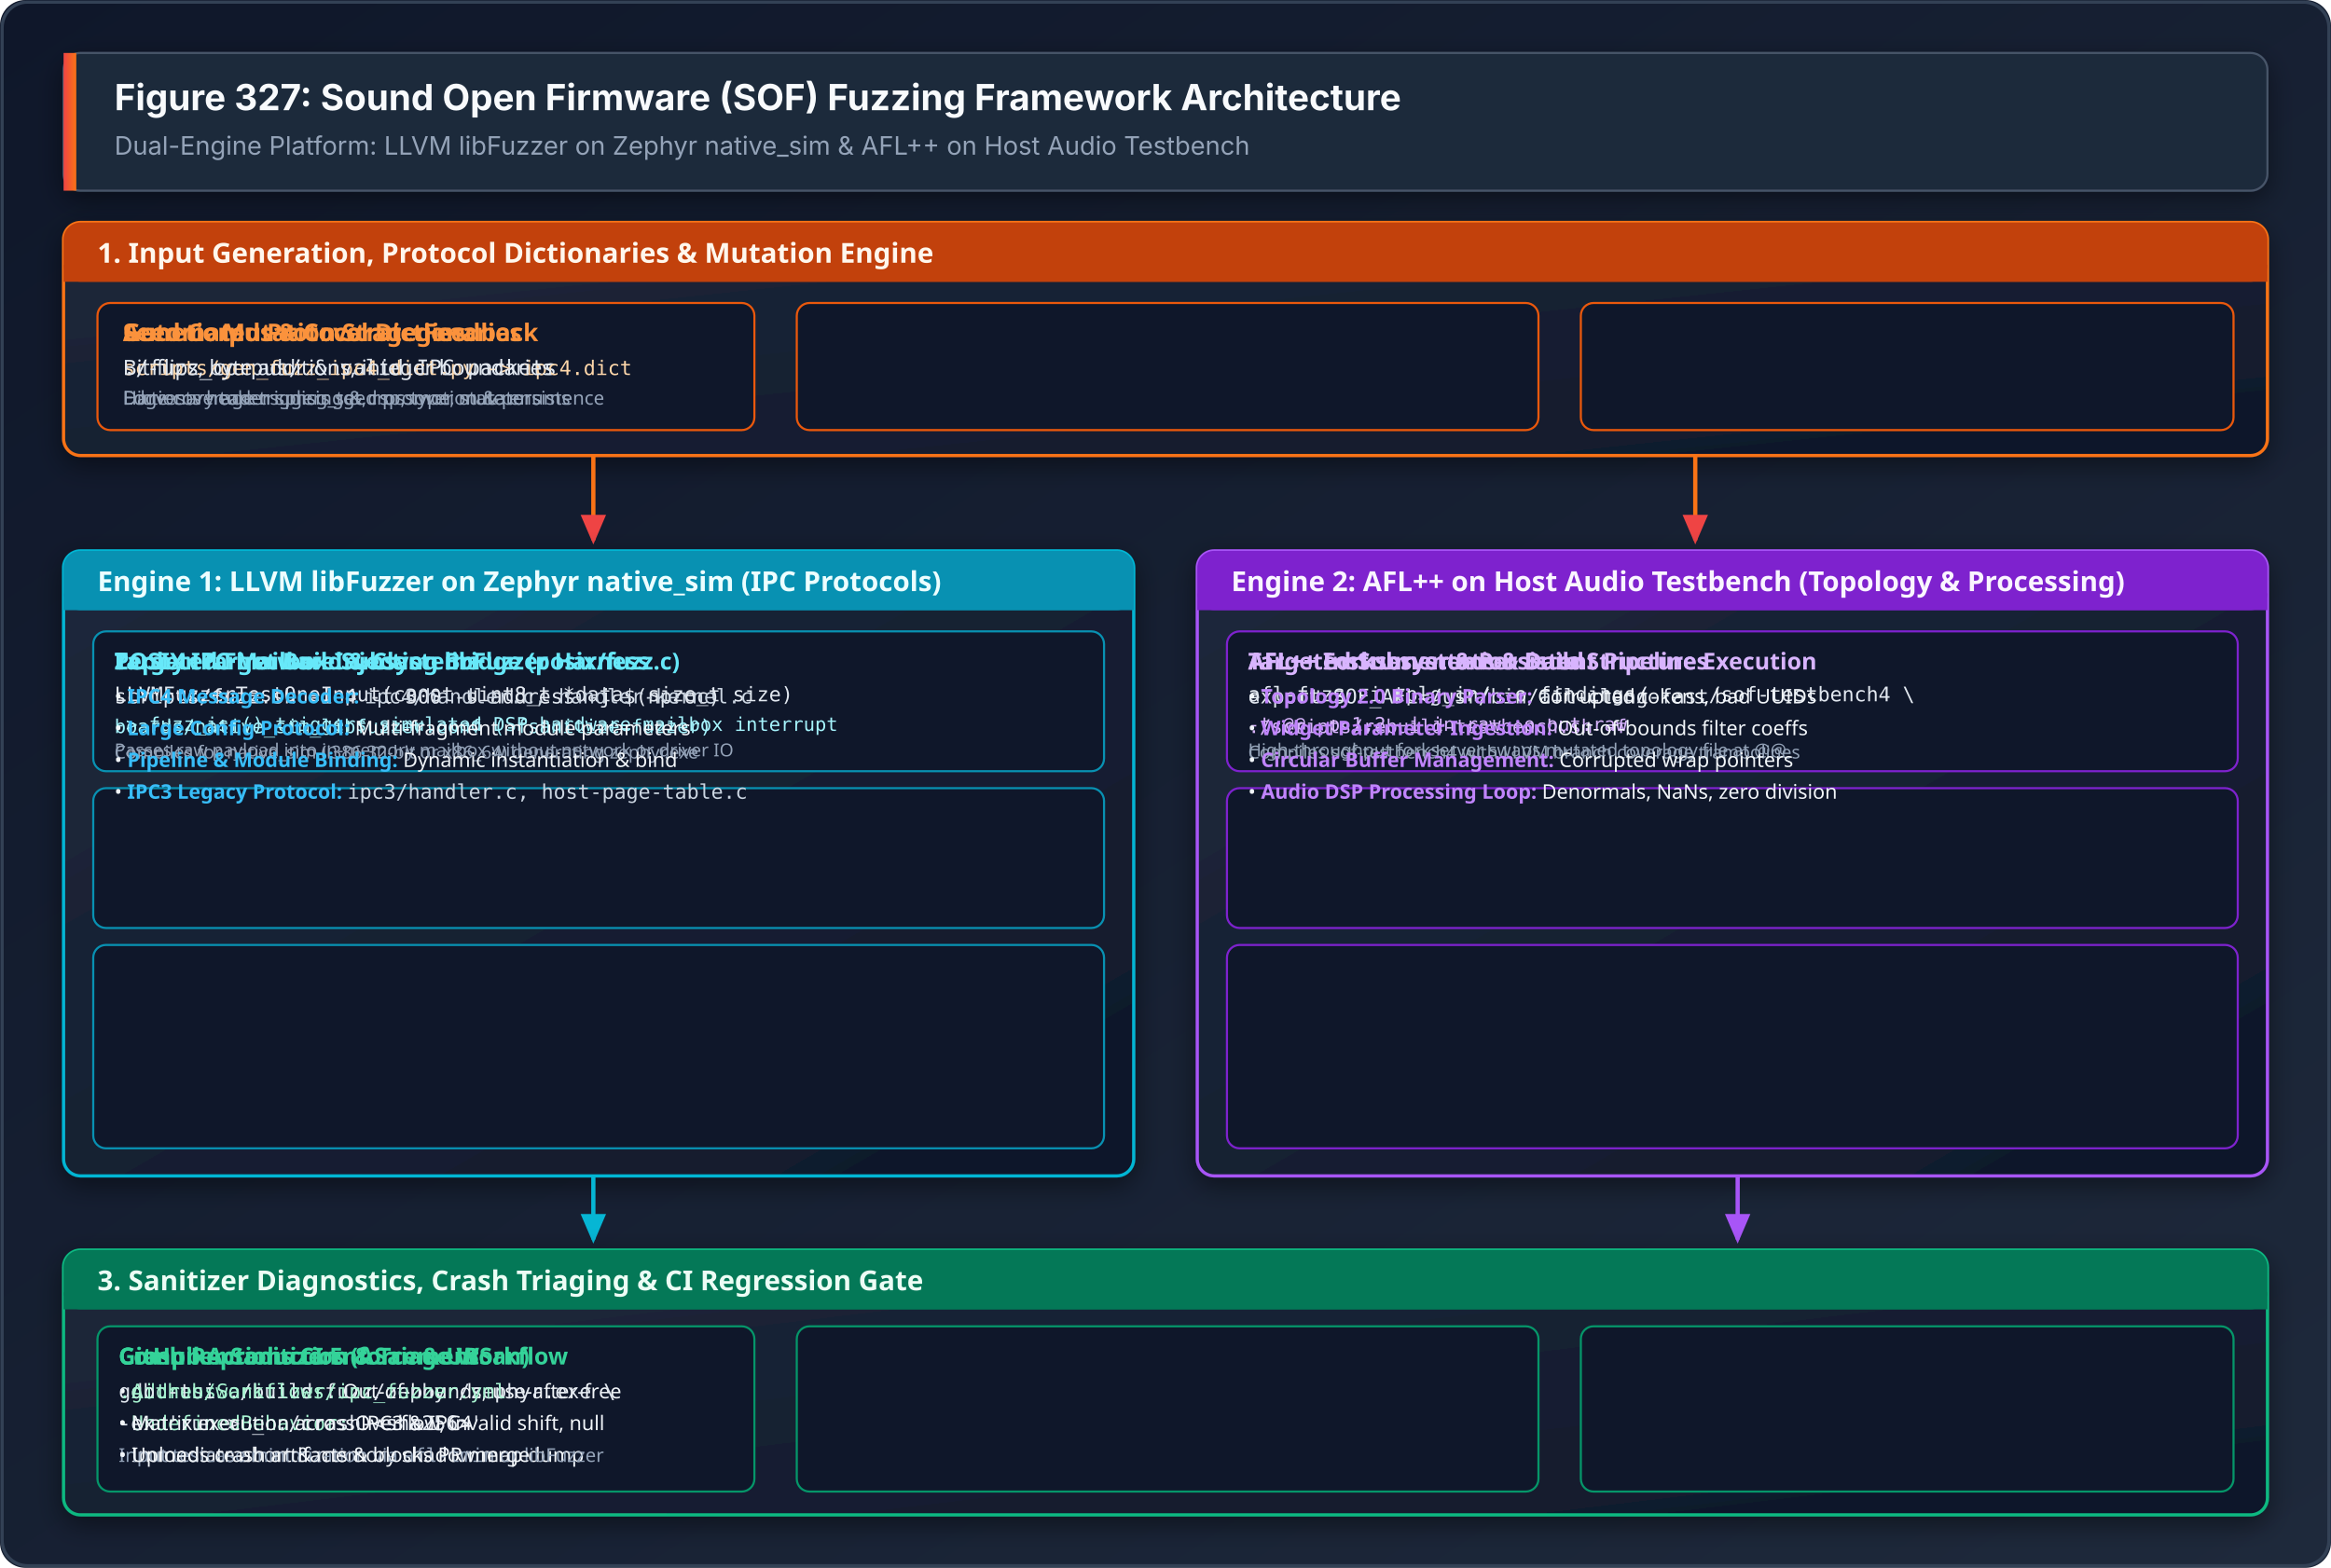
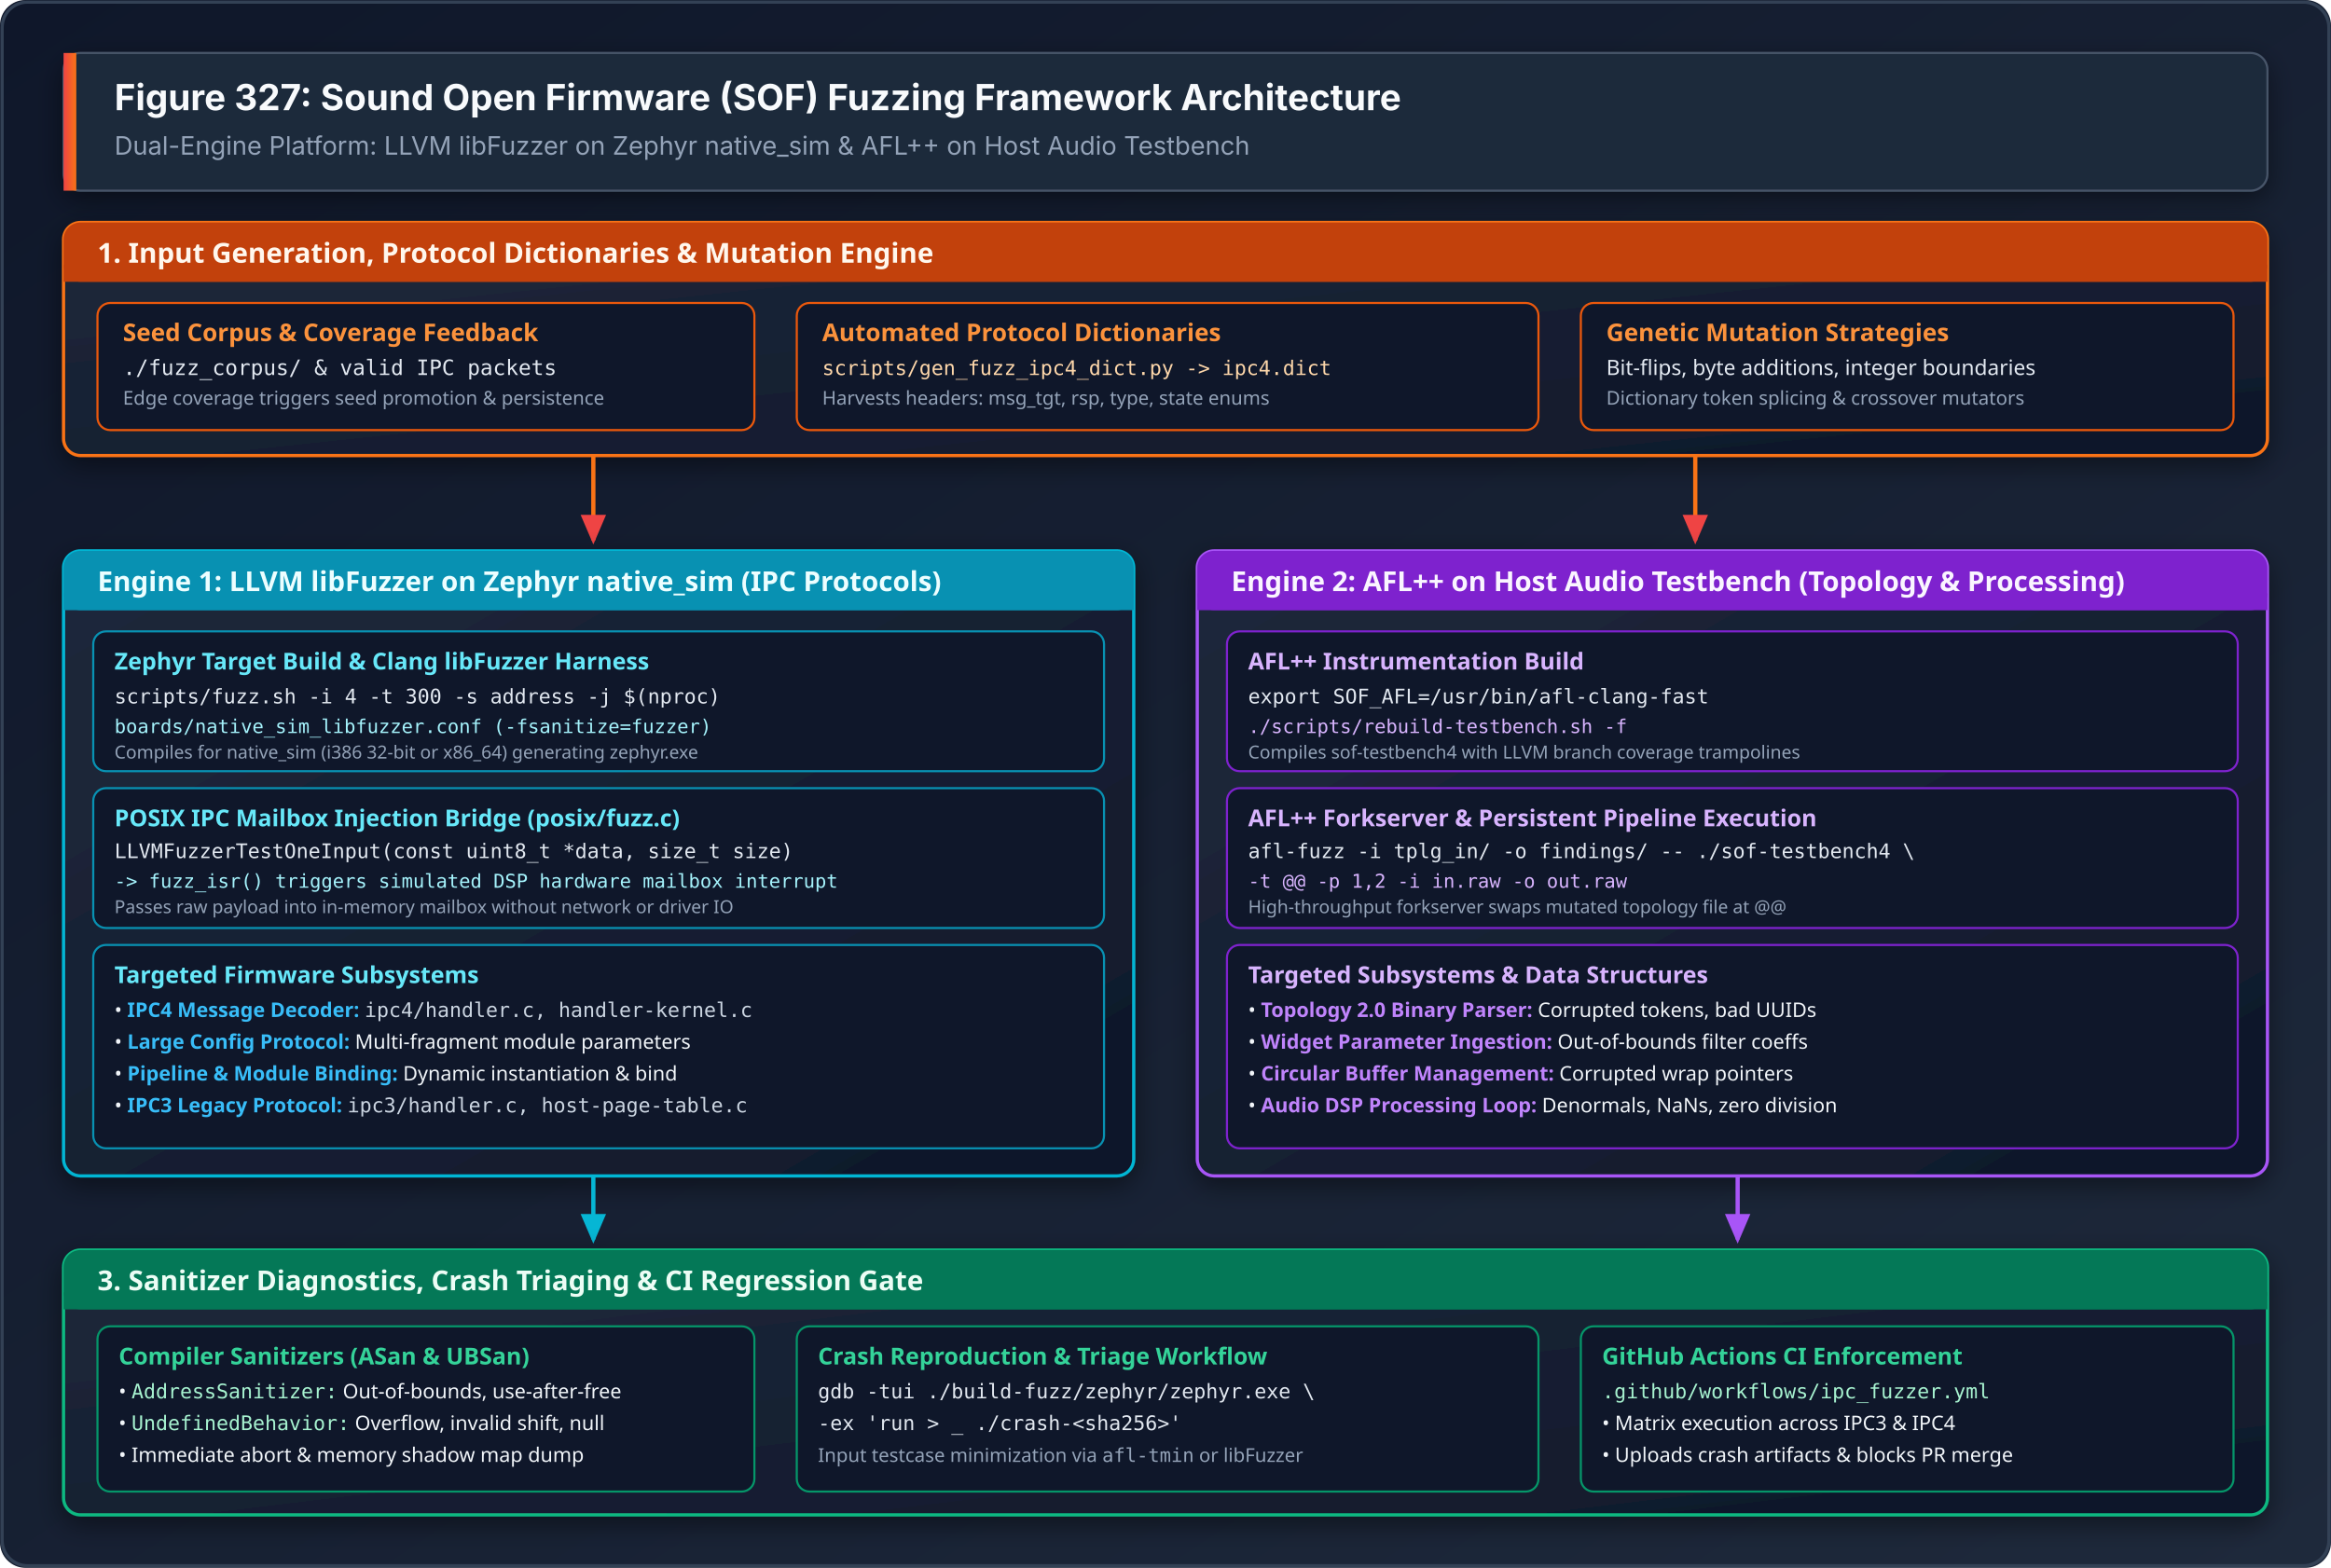
<svg xmlns="http://www.w3.org/2000/svg" viewBox="0 0 1100 740" width="100%" height="100%">
  <defs>
    <linearGradient id="bgGrad" x1="0%" y1="0%" x2="100%" y2="100%">
      <stop offset="0%" stop-color="#0f172a" />
      <stop offset="100%" stop-color="#1e293b" />
    </linearGradient>
    <linearGradient id="cardGrad" x1="0%" y1="0%" x2="100%" y2="100%">
      <stop offset="0%" stop-color="#1e293b" />
      <stop offset="100%" stop-color="#0f172a" />
    </linearGradient>
    <linearGradient id="headerGrad" x1="0%" y1="0%" x2="100%" y2="0%">
      <stop offset="0%" stop-color="#ef4444" />
      <stop offset="100%" stop-color="#f97316" />
    </linearGradient>
    <linearGradient id="cyanGrad" x1="0%" y1="0%" x2="100%" y2="0%">
      <stop offset="0%" stop-color="#06b6d4" />
      <stop offset="100%" stop-color="#3b82f6" />
    </linearGradient>
    <linearGradient id="purpleGrad" x1="0%" y1="0%" x2="100%" y2="0%">
      <stop offset="0%" stop-color="#a855f7" />
      <stop offset="100%" stop-color="#6366f1" />
    </linearGradient>
    <linearGradient id="greenGrad" x1="0%" y1="0%" x2="100%" y2="0%">
      <stop offset="0%" stop-color="#10b981" />
      <stop offset="100%" stop-color="#059669" />
    </linearGradient>
    <filter id="shadow" x="-5%" y="-5%" width="110%" height="110%" filterUnits="userSpaceOnUse">
      <feDropShadow dx="0" dy="4" stdDeviation="6" flood-color="#000000" flood-opacity="0.45" />
    </filter>
    <marker id="arrRed" markerWidth="8" markerHeight="8" refX="6" refY="4" orient="auto">
      <path d="M 0 1 L 7 4 L 0 7 Z" fill="#ef4444" />
    </marker>
    <marker id="arrCyan" markerWidth="8" markerHeight="8" refX="6" refY="4" orient="auto">
      <path d="M 0 1 L 7 4 L 0 7 Z" fill="#06b6d4" />
    </marker>
    <marker id="arrPurple" markerWidth="8" markerHeight="8" refX="6" refY="4" orient="auto">
      <path d="M 0 1 L 7 4 L 0 7 Z" fill="#a855f7" />
    </marker>
    <marker id="arrGreen" markerWidth="8" markerHeight="8" refX="6" refY="4" orient="auto">
      <path d="M 0 1 L 7 4 L 0 7 Z" fill="#10b981" />
    </marker>
  </defs>
  <rect width="1100" height="740" fill="url(#bgGrad)" rx="12" />
  <rect x="1" y="1" width="1098" height="738" fill="none" stroke="#334155" stroke-width="1.5" rx="12" />
  <g transform="translate(30, 25)">
    <rect x="0" y="0" width="1040" height="65" rx="8" fill="#1e293b" stroke="#475569" stroke-width="1" filter="url(#shadow)" />
    <path d="M 0 0 L 6 0 L 6 65 L 0 65 Z" fill="url(#headerGrad)" rx="3" />
    <text x="24" y="27" fill="#f8fafc" font-size="17" font-weight="700" font-family="system-ui, -apple-system, sans-serif">
      Figure 327: Sound Open Firmware (SOF) Fuzzing Framework Architecture
    </text>
    <text x="24" y="48" fill="#94a3b8" font-size="12" font-family="system-ui, -apple-system, sans-serif">
      Dual-Engine Platform: LLVM libFuzzer on Zephyr native_sim &amp; AFL++ on Host Audio Testbench
    </text>
  </g>
  <g transform="translate(30, 105)">
    <rect x="0" y="0" width="1040" height="110" rx="8" fill="url(#cardGrad)" stroke="#f97316" stroke-width="1.5" filter="url(#shadow)" />
    <rect x="0" y="0" width="1040" height="28" rx="8" fill="#c2410c" />
    <rect x="0" y="20" width="1040" height="8" fill="#c2410c" />
    <text x="16" y="19" fill="#fff7ed" font-size="13" font-weight="700" font-family="system-ui, sans-serif">
      1. Input Generation, Protocol Dictionaries &amp; Mutation Engine
    </text>
    <g transform="translate(16, 38)">
-       <rect x="0" y="0" width="310" height="60" rx="6" fill="#0f172a" stroke="#ea580c" stroke-width="1" />
-       <text x="12" y="18" fill="#fb923c" font-size="11.5" font-weight="600" font-family="system-ui, sans-serif">Seed Corpus &amp; Coverage Feedback</text>
-       <text x="12" y="34" fill="#e2e8f0" font-size="10" font-family="monospace">./fuzz_corpus/ &amp; valid IPC packets</text>
-       <text x="12" y="48" fill="#94a3b8" font-size="9" font-family="system-ui, sans-serif">Edge coverage triggers seed promotion &amp; persistence</text>
-       <rect x="330" y="0" width="350" height="60" rx="6" fill="#0f172a" stroke="#ea580c" stroke-width="1" />
-       <text x="12" y="18" fill="#fb923c" font-size="11.5" font-weight="600" font-family="system-ui, sans-serif">Automated Protocol Dictionaries</text>
-       <text x="12" y="34" fill="#fed7aa" font-size="9.5" font-family="monospace">scripts/gen_fuzz_ipc4_dict.py -&gt; ipc4.dict</text>
-       <text x="12" y="48" fill="#94a3b8" font-size="9" font-family="system-ui, sans-serif">Harvests headers: msg_tgt, rsp, type, state enums</text>
-       <rect x="700" y="0" width="308" height="60" rx="6" fill="#0f172a" stroke="#ea580c" stroke-width="1" />
-       <text x="12" y="18" fill="#fb923c" font-size="11.5" font-weight="600" font-family="system-ui, sans-serif">Genetic Mutation Strategies</text>
-       <text x="12" y="34" fill="#e2e8f0" font-size="10" font-family="system-ui, sans-serif">Bit-flips, byte additions, integer boundaries</text>
-       <text x="12" y="48" fill="#94a3b8" font-size="9" font-family="system-ui, sans-serif">Dictionary token splicing &amp; crossover mutators</text>
+       <g transform="translate(0, 0)">
+         <rect x="0" y="0" width="310" height="60" rx="6" fill="#0f172a" stroke="#ea580c" stroke-width="1" />
+         <text x="12" y="18" fill="#fb923c" font-size="11.5" font-weight="600" font-family="system-ui, sans-serif">Seed Corpus &amp; Coverage Feedback</text>
+         <text x="12" y="34" fill="#e2e8f0" font-size="10" font-family="monospace">./fuzz_corpus/ &amp; valid IPC packets</text>
+         <text x="12" y="48" fill="#94a3b8" font-size="9" font-family="system-ui, sans-serif">Edge coverage triggers seed promotion &amp; persistence</text>
+       </g>
+       <g transform="translate(330, 0)">
+         <rect x="0" y="0" width="350" height="60" rx="6" fill="#0f172a" stroke="#ea580c" stroke-width="1" />
+         <text x="12" y="18" fill="#fb923c" font-size="11.5" font-weight="600" font-family="system-ui, sans-serif">Automated Protocol Dictionaries</text>
+         <text x="12" y="34" fill="#fed7aa" font-size="9.5" font-family="monospace">scripts/gen_fuzz_ipc4_dict.py -&gt; ipc4.dict</text>
+         <text x="12" y="48" fill="#94a3b8" font-size="9" font-family="system-ui, sans-serif">Harvests headers: msg_tgt, rsp, type, state enums</text>
+       </g>
+       <g transform="translate(700, 0)">
+         <rect x="0" y="0" width="308" height="60" rx="6" fill="#0f172a" stroke="#ea580c" stroke-width="1" />
+         <text x="12" y="18" fill="#fb923c" font-size="11.5" font-weight="600" font-family="system-ui, sans-serif">Genetic Mutation Strategies</text>
+         <text x="12" y="34" fill="#e2e8f0" font-size="10" font-family="system-ui, sans-serif">Bit-flips, byte additions, integer boundaries</text>
+         <text x="12" y="48" fill="#94a3b8" font-size="9" font-family="system-ui, sans-serif">Dictionary token splicing &amp; crossover mutators</text>
+       </g>
    </g>
  </g>
  <path d="M 280 215 L 280 255" stroke="#f97316" stroke-width="2" fill="none" marker-end="url(#arrRed)" />
  <path d="M 800 215 L 800 255" stroke="#f97316" stroke-width="2" fill="none" marker-end="url(#arrRed)" />
  <g transform="translate(30, 260)">
    <rect x="0" y="0" width="505" height="295" rx="8" fill="url(#cardGrad)" stroke="#06b6d4" stroke-width="1.5" filter="url(#shadow)" />
    <rect x="0" y="0" width="505" height="28" rx="8" fill="#0891b2" />
    <rect x="0" y="20" width="505" height="8" fill="#0891b2" />
    <text x="16" y="19" fill="#ecfeff" font-size="13" font-weight="700" font-family="system-ui, sans-serif">
      Engine 1: LLVM libFuzzer on Zephyr native_sim (IPC Protocols)
    </text>
    <g transform="translate(14, 38)">
-       <rect x="0" y="0" width="477" height="66" rx="6" fill="#0f172a" stroke="#0891b2" stroke-width="1" />
-       <text x="10" y="18" fill="#67e8f9" font-size="11" font-weight="600" font-family="system-ui, sans-serif">Zephyr Target Build &amp; Clang libFuzzer Harness</text>
-       <text x="10" y="34" fill="#e2e8f0" font-size="9.5" font-family="monospace">scripts/fuzz.sh -i 4 -t 300 -s address -j $(nproc)</text>
-       <text x="10" y="48" fill="#a5f3fc" font-size="9" font-family="monospace">boards/native_sim_libfuzzer.conf (-fsanitize=fuzzer)</text>
-       <text x="10" y="60" fill="#94a3b8" font-size="8.5" font-family="system-ui, sans-serif">Compiles for native_sim (i386 32-bit or x86_64) generating zephyr.exe</text>
-       <rect x="0" y="74" width="477" height="66" rx="6" fill="#0f172a" stroke="#0891b2" stroke-width="1" />
-       <text x="10" y="18" fill="#67e8f9" font-size="11" font-weight="600" font-family="system-ui, sans-serif">POSIX IPC Mailbox Injection Bridge (posix/fuzz.c)</text>
-       <text x="10" y="33" fill="#e2e8f0" font-size="9.5" font-family="monospace">LLVMFuzzerTestOneInput(const uint8_t *data, size_t size)</text>
-       <text x="10" y="47" fill="#a5f3fc" font-size="9" font-family="monospace">-&gt; fuzz_isr() triggers simulated DSP hardware mailbox interrupt</text>
-       <text x="10" y="59" fill="#94a3b8" font-size="8.5" font-family="system-ui, sans-serif">Passes raw payload into in-memory mailbox without network or driver IO</text>
-       <rect x="0" y="148" width="477" height="96" rx="6" fill="#0f172a" stroke="#0891b2" stroke-width="1" />
-       <text x="10" y="18" fill="#67e8f9" font-size="11" font-weight="600" font-family="system-ui, sans-serif">Targeted Firmware Subsystems</text>
-       <text x="10" y="34" fill="#f1f5f9" font-size="9.5" font-family="system-ui, sans-serif">• <tspan font-weight="600" fill="#38bdf8">IPC4 Message Decoder:</tspan>
-         <tspan font-family="monospace" fill="#cbd5e1">ipc4/handler.c, handler-kernel.c</tspan>
-       </text>
-       <text x="10" y="49" fill="#f1f5f9" font-size="9.5" font-family="system-ui, sans-serif">• <tspan font-weight="600" fill="#38bdf8">Large Config Protocol:</tspan> Multi-fragment module parameters</text>
-       <text x="10" y="64" fill="#f1f5f9" font-size="9.5" font-family="system-ui, sans-serif">• <tspan font-weight="600" fill="#38bdf8">Pipeline &amp; Module Binding:</tspan> Dynamic instantiation &amp; bind</text>
-       <text x="10" y="79" fill="#f1f5f9" font-size="9.5" font-family="system-ui, sans-serif">• <tspan font-weight="600" fill="#38bdf8">IPC3 Legacy Protocol:</tspan>
-         <tspan font-family="monospace" fill="#cbd5e1">ipc3/handler.c, host-page-table.c</tspan>
-       </text>
+       <g transform="translate(0, 0)">
+         <rect x="0" y="0" width="477" height="66" rx="6" fill="#0f172a" stroke="#0891b2" stroke-width="1" />
+         <text x="10" y="18" fill="#67e8f9" font-size="11" font-weight="600" font-family="system-ui, sans-serif">Zephyr Target Build &amp; Clang libFuzzer Harness</text>
+         <text x="10" y="34" fill="#e2e8f0" font-size="9.5" font-family="monospace">scripts/fuzz.sh -i 4 -t 300 -s address -j $(nproc)</text>
+         <text x="10" y="48" fill="#a5f3fc" font-size="9" font-family="monospace">boards/native_sim_libfuzzer.conf (-fsanitize=fuzzer)</text>
+         <text x="10" y="60" fill="#94a3b8" font-size="8.5" font-family="system-ui, sans-serif">Compiles for native_sim (i386 32-bit or x86_64) generating zephyr.exe</text>
+       </g>
+       <g transform="translate(0, 74)">
+         <rect x="0" y="0" width="477" height="66" rx="6" fill="#0f172a" stroke="#0891b2" stroke-width="1" />
+         <text x="10" y="18" fill="#67e8f9" font-size="11" font-weight="600" font-family="system-ui, sans-serif">POSIX IPC Mailbox Injection Bridge (posix/fuzz.c)</text>
+         <text x="10" y="33" fill="#e2e8f0" font-size="9.5" font-family="monospace">LLVMFuzzerTestOneInput(const uint8_t *data, size_t size)</text>
+         <text x="10" y="47" fill="#a5f3fc" font-size="9" font-family="monospace">-&gt; fuzz_isr() triggers simulated DSP hardware mailbox interrupt</text>
+         <text x="10" y="59" fill="#94a3b8" font-size="8.5" font-family="system-ui, sans-serif">Passes raw payload into in-memory mailbox without network or driver IO</text>
+       </g>
+       <g transform="translate(0, 148)">
+         <rect x="0" y="0" width="477" height="96" rx="6" fill="#0f172a" stroke="#0891b2" stroke-width="1" />
+         <text x="10" y="18" fill="#67e8f9" font-size="11" font-weight="600" font-family="system-ui, sans-serif">Targeted Firmware Subsystems</text>
+         <text x="10" y="34" fill="#f1f5f9" font-size="9.5" font-family="system-ui, sans-serif">• <tspan font-weight="600" fill="#38bdf8">IPC4 Message Decoder:</tspan>
+           <tspan font-family="monospace" fill="#cbd5e1">ipc4/handler.c, handler-kernel.c</tspan>
+         </text>
+         <text x="10" y="49" fill="#f1f5f9" font-size="9.5" font-family="system-ui, sans-serif">• <tspan font-weight="600" fill="#38bdf8">Large Config Protocol:</tspan> Multi-fragment module parameters</text>
+         <text x="10" y="64" fill="#f1f5f9" font-size="9.5" font-family="system-ui, sans-serif">• <tspan font-weight="600" fill="#38bdf8">Pipeline &amp; Module Binding:</tspan> Dynamic instantiation &amp; bind</text>
+         <text x="10" y="79" fill="#f1f5f9" font-size="9.5" font-family="system-ui, sans-serif">• <tspan font-weight="600" fill="#38bdf8">IPC3 Legacy Protocol:</tspan>
+           <tspan font-family="monospace" fill="#cbd5e1">ipc3/handler.c, host-page-table.c</tspan>
+         </text>
+       </g>
    </g>
  </g>
  <g transform="translate(565, 260)">
    <rect x="0" y="0" width="505" height="295" rx="8" fill="url(#cardGrad)" stroke="#a855f7" stroke-width="1.5" filter="url(#shadow)" />
    <rect x="0" y="0" width="505" height="28" rx="8" fill="#7e22ce" />
    <rect x="0" y="20" width="505" height="8" fill="#7e22ce" />
    <text x="16" y="19" fill="#faf5ff" font-size="13" font-weight="700" font-family="system-ui, sans-serif">
      Engine 2: AFL++ on Host Audio Testbench (Topology &amp; Processing)
    </text>
    <g transform="translate(14, 38)">
-       <rect x="0" y="0" width="477" height="66" rx="6" fill="#0f172a" stroke="#7e22ce" stroke-width="1" />
-       <text x="10" y="18" fill="#d8b4fe" font-size="11" font-weight="600" font-family="system-ui, sans-serif">AFL++ Instrumentation Build</text>
-       <text x="10" y="34" fill="#e2e8f0" font-size="9.5" font-family="monospace">export SOF_AFL=/usr/bin/afl-clang-fast</text>
-       <text x="10" y="48" fill="#d8b4fe" font-size="9" font-family="monospace">./scripts/rebuild-testbench.sh -f</text>
-       <text x="10" y="60" fill="#94a3b8" font-size="8.5" font-family="system-ui, sans-serif">Compiles sof-testbench4 with LLVM branch coverage trampolines</text>
-       <rect x="0" y="74" width="477" height="66" rx="6" fill="#0f172a" stroke="#7e22ce" stroke-width="1" />
-       <text x="10" y="18" fill="#d8b4fe" font-size="11" font-weight="600" font-family="system-ui, sans-serif">AFL++ Forkserver &amp; Persistent Pipeline Execution</text>
-       <text x="10" y="33" fill="#e2e8f0" font-size="9.5" font-family="monospace">afl-fuzz -i tplg_in/ -o findings/ -- ./sof-testbench4 \</text>
-       <text x="10" y="47" fill="#d8b4fe" font-size="9" font-family="monospace">  -t @@ -p 1,2 -i in.raw -o out.raw</text>
-       <text x="10" y="59" fill="#94a3b8" font-size="8.5" font-family="system-ui, sans-serif">High-throughput forkserver swaps mutated topology file at @@</text>
-       <rect x="0" y="148" width="477" height="96" rx="6" fill="#0f172a" stroke="#7e22ce" stroke-width="1" />
-       <text x="10" y="18" fill="#d8b4fe" font-size="11" font-weight="600" font-family="system-ui, sans-serif">Targeted Subsystems &amp; Data Structures</text>
-       <text x="10" y="34" fill="#f1f5f9" font-size="9.5" font-family="system-ui, sans-serif">• <tspan font-weight="600" fill="#c084fc">Topology 2.0 Binary Parser:</tspan> Corrupted tokens, bad UUIDs</text>
-       <text x="10" y="49" fill="#f1f5f9" font-size="9.5" font-family="system-ui, sans-serif">• <tspan font-weight="600" fill="#c084fc">Widget Parameter Ingestion:</tspan> Out-of-bounds filter coeffs</text>
-       <text x="10" y="64" fill="#f1f5f9" font-size="9.5" font-family="system-ui, sans-serif">• <tspan font-weight="600" fill="#c084fc">Circular Buffer Management:</tspan> Corrupted wrap pointers</text>
-       <text x="10" y="79" fill="#f1f5f9" font-size="9.5" font-family="system-ui, sans-serif">• <tspan font-weight="600" fill="#c084fc">Audio DSP Processing Loop:</tspan> Denormals, NaNs, zero division</text>
+       <g transform="translate(0, 0)">
+         <rect x="0" y="0" width="477" height="66" rx="6" fill="#0f172a" stroke="#7e22ce" stroke-width="1" />
+         <text x="10" y="18" fill="#d8b4fe" font-size="11" font-weight="600" font-family="system-ui, sans-serif">AFL++ Instrumentation Build</text>
+         <text x="10" y="34" fill="#e2e8f0" font-size="9.5" font-family="monospace">export SOF_AFL=/usr/bin/afl-clang-fast</text>
+         <text x="10" y="48" fill="#d8b4fe" font-size="9" font-family="monospace">./scripts/rebuild-testbench.sh -f</text>
+         <text x="10" y="60" fill="#94a3b8" font-size="8.5" font-family="system-ui, sans-serif">Compiles sof-testbench4 with LLVM branch coverage trampolines</text>
+       </g>
+       <g transform="translate(0, 74)">
+         <rect x="0" y="0" width="477" height="66" rx="6" fill="#0f172a" stroke="#7e22ce" stroke-width="1" />
+         <text x="10" y="18" fill="#d8b4fe" font-size="11" font-weight="600" font-family="system-ui, sans-serif">AFL++ Forkserver &amp; Persistent Pipeline Execution</text>
+         <text x="10" y="33" fill="#e2e8f0" font-size="9.5" font-family="monospace">afl-fuzz -i tplg_in/ -o findings/ -- ./sof-testbench4 \</text>
+         <text x="10" y="47" fill="#d8b4fe" font-size="9" font-family="monospace">  -t @@ -p 1,2 -i in.raw -o out.raw</text>
+         <text x="10" y="59" fill="#94a3b8" font-size="8.5" font-family="system-ui, sans-serif">High-throughput forkserver swaps mutated topology file at @@</text>
+       </g>
+       <g transform="translate(0, 148)">
+         <rect x="0" y="0" width="477" height="96" rx="6" fill="#0f172a" stroke="#7e22ce" stroke-width="1" />
+         <text x="10" y="18" fill="#d8b4fe" font-size="11" font-weight="600" font-family="system-ui, sans-serif">Targeted Subsystems &amp; Data Structures</text>
+         <text x="10" y="34" fill="#f1f5f9" font-size="9.5" font-family="system-ui, sans-serif">• <tspan font-weight="600" fill="#c084fc">Topology 2.0 Binary Parser:</tspan> Corrupted tokens, bad UUIDs</text>
+         <text x="10" y="49" fill="#f1f5f9" font-size="9.5" font-family="system-ui, sans-serif">• <tspan font-weight="600" fill="#c084fc">Widget Parameter Ingestion:</tspan> Out-of-bounds filter coeffs</text>
+         <text x="10" y="64" fill="#f1f5f9" font-size="9.5" font-family="system-ui, sans-serif">• <tspan font-weight="600" fill="#c084fc">Circular Buffer Management:</tspan> Corrupted wrap pointers</text>
+         <text x="10" y="79" fill="#f1f5f9" font-size="9.5" font-family="system-ui, sans-serif">• <tspan font-weight="600" fill="#c084fc">Audio DSP Processing Loop:</tspan> Denormals, NaNs, zero division</text>
+       </g>
    </g>
  </g>
  <path d="M 280 555 L 280 585" stroke="#06b6d4" stroke-width="2" fill="none" marker-end="url(#arrCyan)" />
  <path d="M 820 555 L 820 585" stroke="#a855f7" stroke-width="2" fill="none" marker-end="url(#arrPurple)" />
  <g transform="translate(30, 590)">
    <rect x="0" y="0" width="1040" height="125" rx="8" fill="url(#cardGrad)" stroke="#10b981" stroke-width="1.5" filter="url(#shadow)" />
    <rect x="0" y="0" width="1040" height="28" rx="8" fill="#047857" />
    <rect x="0" y="20" width="1040" height="8" fill="#047857" />
    <text x="16" y="19" fill="#ecfdf5" font-size="13" font-weight="700" font-family="system-ui, sans-serif">
      3. Sanitizer Diagnostics, Crash Triaging &amp; CI Regression Gate
    </text>
    <g transform="translate(16, 36)">
-       <rect x="0" y="0" width="310" height="78" rx="6" fill="#0f172a" stroke="#059669" stroke-width="1" />
-       <text x="10" y="18" fill="#34d399" font-size="11" font-weight="600" font-family="system-ui, sans-serif">Compiler Sanitizers (ASan &amp; UBSan)</text>
-       <text x="10" y="34" fill="#f1f5f9" font-size="9.5" font-family="system-ui, sans-serif">• <tspan font-family="monospace" fill="#a7f3d0">AddressSanitizer:</tspan> Out-of-bounds, use-after-free</text>
-       <text x="10" y="49" fill="#f1f5f9" font-size="9.5" font-family="system-ui, sans-serif">• <tspan font-family="monospace" fill="#a7f3d0">UndefinedBehavior:</tspan> Overflow, invalid shift, null</text>
-       <text x="10" y="64" fill="#f1f5f9" font-size="9.5" font-family="system-ui, sans-serif">• Immediate abort &amp; memory shadow map dump</text>
-       <rect x="330" y="0" width="350" height="78" rx="6" fill="#0f172a" stroke="#059669" stroke-width="1" />
-       <text x="10" y="18" fill="#34d399" font-size="11" font-weight="600" font-family="system-ui, sans-serif">Crash Reproduction &amp; Triage Workflow</text>
-       <text x="10" y="34" fill="#e2e8f0" font-size="9.5" font-family="monospace">gdb -tui ./build-fuzz/zephyr/zephyr.exe \</text>
-       <text x="10" y="49" fill="#e2e8f0" font-size="9.5" font-family="monospace">  -ex 'run &gt; _ ./crash-&lt;sha256&gt;'</text>
-       <text x="10" y="64" fill="#94a3b8" font-size="9" font-family="system-ui, sans-serif">Input testcase minimization via <tspan font-family="monospace">afl-tmin</tspan> or libFuzzer</text>
-       <rect x="700" y="0" width="308" height="78" rx="6" fill="#0f172a" stroke="#059669" stroke-width="1" />
-       <text x="10" y="18" fill="#34d399" font-size="11" font-weight="600" font-family="system-ui, sans-serif">GitHub Actions CI Enforcement</text>
-       <text x="10" y="34" fill="#a7f3d0" font-size="9.5" font-family="monospace">.github/workflows/ipc_fuzzer.yml</text>
-       <text x="10" y="49" fill="#f1f5f9" font-size="9.5" font-family="system-ui, sans-serif">• Matrix execution across IPC3 &amp; IPC4</text>
-       <text x="10" y="64" fill="#f1f5f9" font-size="9.5" font-family="system-ui, sans-serif">• Uploads crash artifacts &amp; blocks PR merge</text>
+       <g transform="translate(0, 0)">
+         <rect x="0" y="0" width="310" height="78" rx="6" fill="#0f172a" stroke="#059669" stroke-width="1" />
+         <text x="10" y="18" fill="#34d399" font-size="11" font-weight="600" font-family="system-ui, sans-serif">Compiler Sanitizers (ASan &amp; UBSan)</text>
+         <text x="10" y="34" fill="#f1f5f9" font-size="9.5" font-family="system-ui, sans-serif">• <tspan font-family="monospace" fill="#a7f3d0">AddressSanitizer:</tspan> Out-of-bounds, use-after-free</text>
+         <text x="10" y="49" fill="#f1f5f9" font-size="9.5" font-family="system-ui, sans-serif">• <tspan font-family="monospace" fill="#a7f3d0">UndefinedBehavior:</tspan> Overflow, invalid shift, null</text>
+         <text x="10" y="64" fill="#f1f5f9" font-size="9.5" font-family="system-ui, sans-serif">• Immediate abort &amp; memory shadow map dump</text>
+       </g>
+       <g transform="translate(330, 0)">
+         <rect x="0" y="0" width="350" height="78" rx="6" fill="#0f172a" stroke="#059669" stroke-width="1" />
+         <text x="10" y="18" fill="#34d399" font-size="11" font-weight="600" font-family="system-ui, sans-serif">Crash Reproduction &amp; Triage Workflow</text>
+         <text x="10" y="34" fill="#e2e8f0" font-size="9.5" font-family="monospace">gdb -tui ./build-fuzz/zephyr/zephyr.exe \</text>
+         <text x="10" y="49" fill="#e2e8f0" font-size="9.5" font-family="monospace">  -ex 'run &gt; _ ./crash-&lt;sha256&gt;'</text>
+         <text x="10" y="64" fill="#94a3b8" font-size="9" font-family="system-ui, sans-serif">Input testcase minimization via <tspan font-family="monospace">afl-tmin</tspan> or libFuzzer</text>
+       </g>
+       <g transform="translate(700, 0)">
+         <rect x="0" y="0" width="308" height="78" rx="6" fill="#0f172a" stroke="#059669" stroke-width="1" />
+         <text x="10" y="18" fill="#34d399" font-size="11" font-weight="600" font-family="system-ui, sans-serif">GitHub Actions CI Enforcement</text>
+         <text x="10" y="34" fill="#a7f3d0" font-size="9.5" font-family="monospace">.github/workflows/ipc_fuzzer.yml</text>
+         <text x="10" y="49" fill="#f1f5f9" font-size="9.5" font-family="system-ui, sans-serif">• Matrix execution across IPC3 &amp; IPC4</text>
+         <text x="10" y="64" fill="#f1f5f9" font-size="9.5" font-family="system-ui, sans-serif">• Uploads crash artifacts &amp; blocks PR merge</text>
+       </g>
    </g>
  </g>
</svg>
